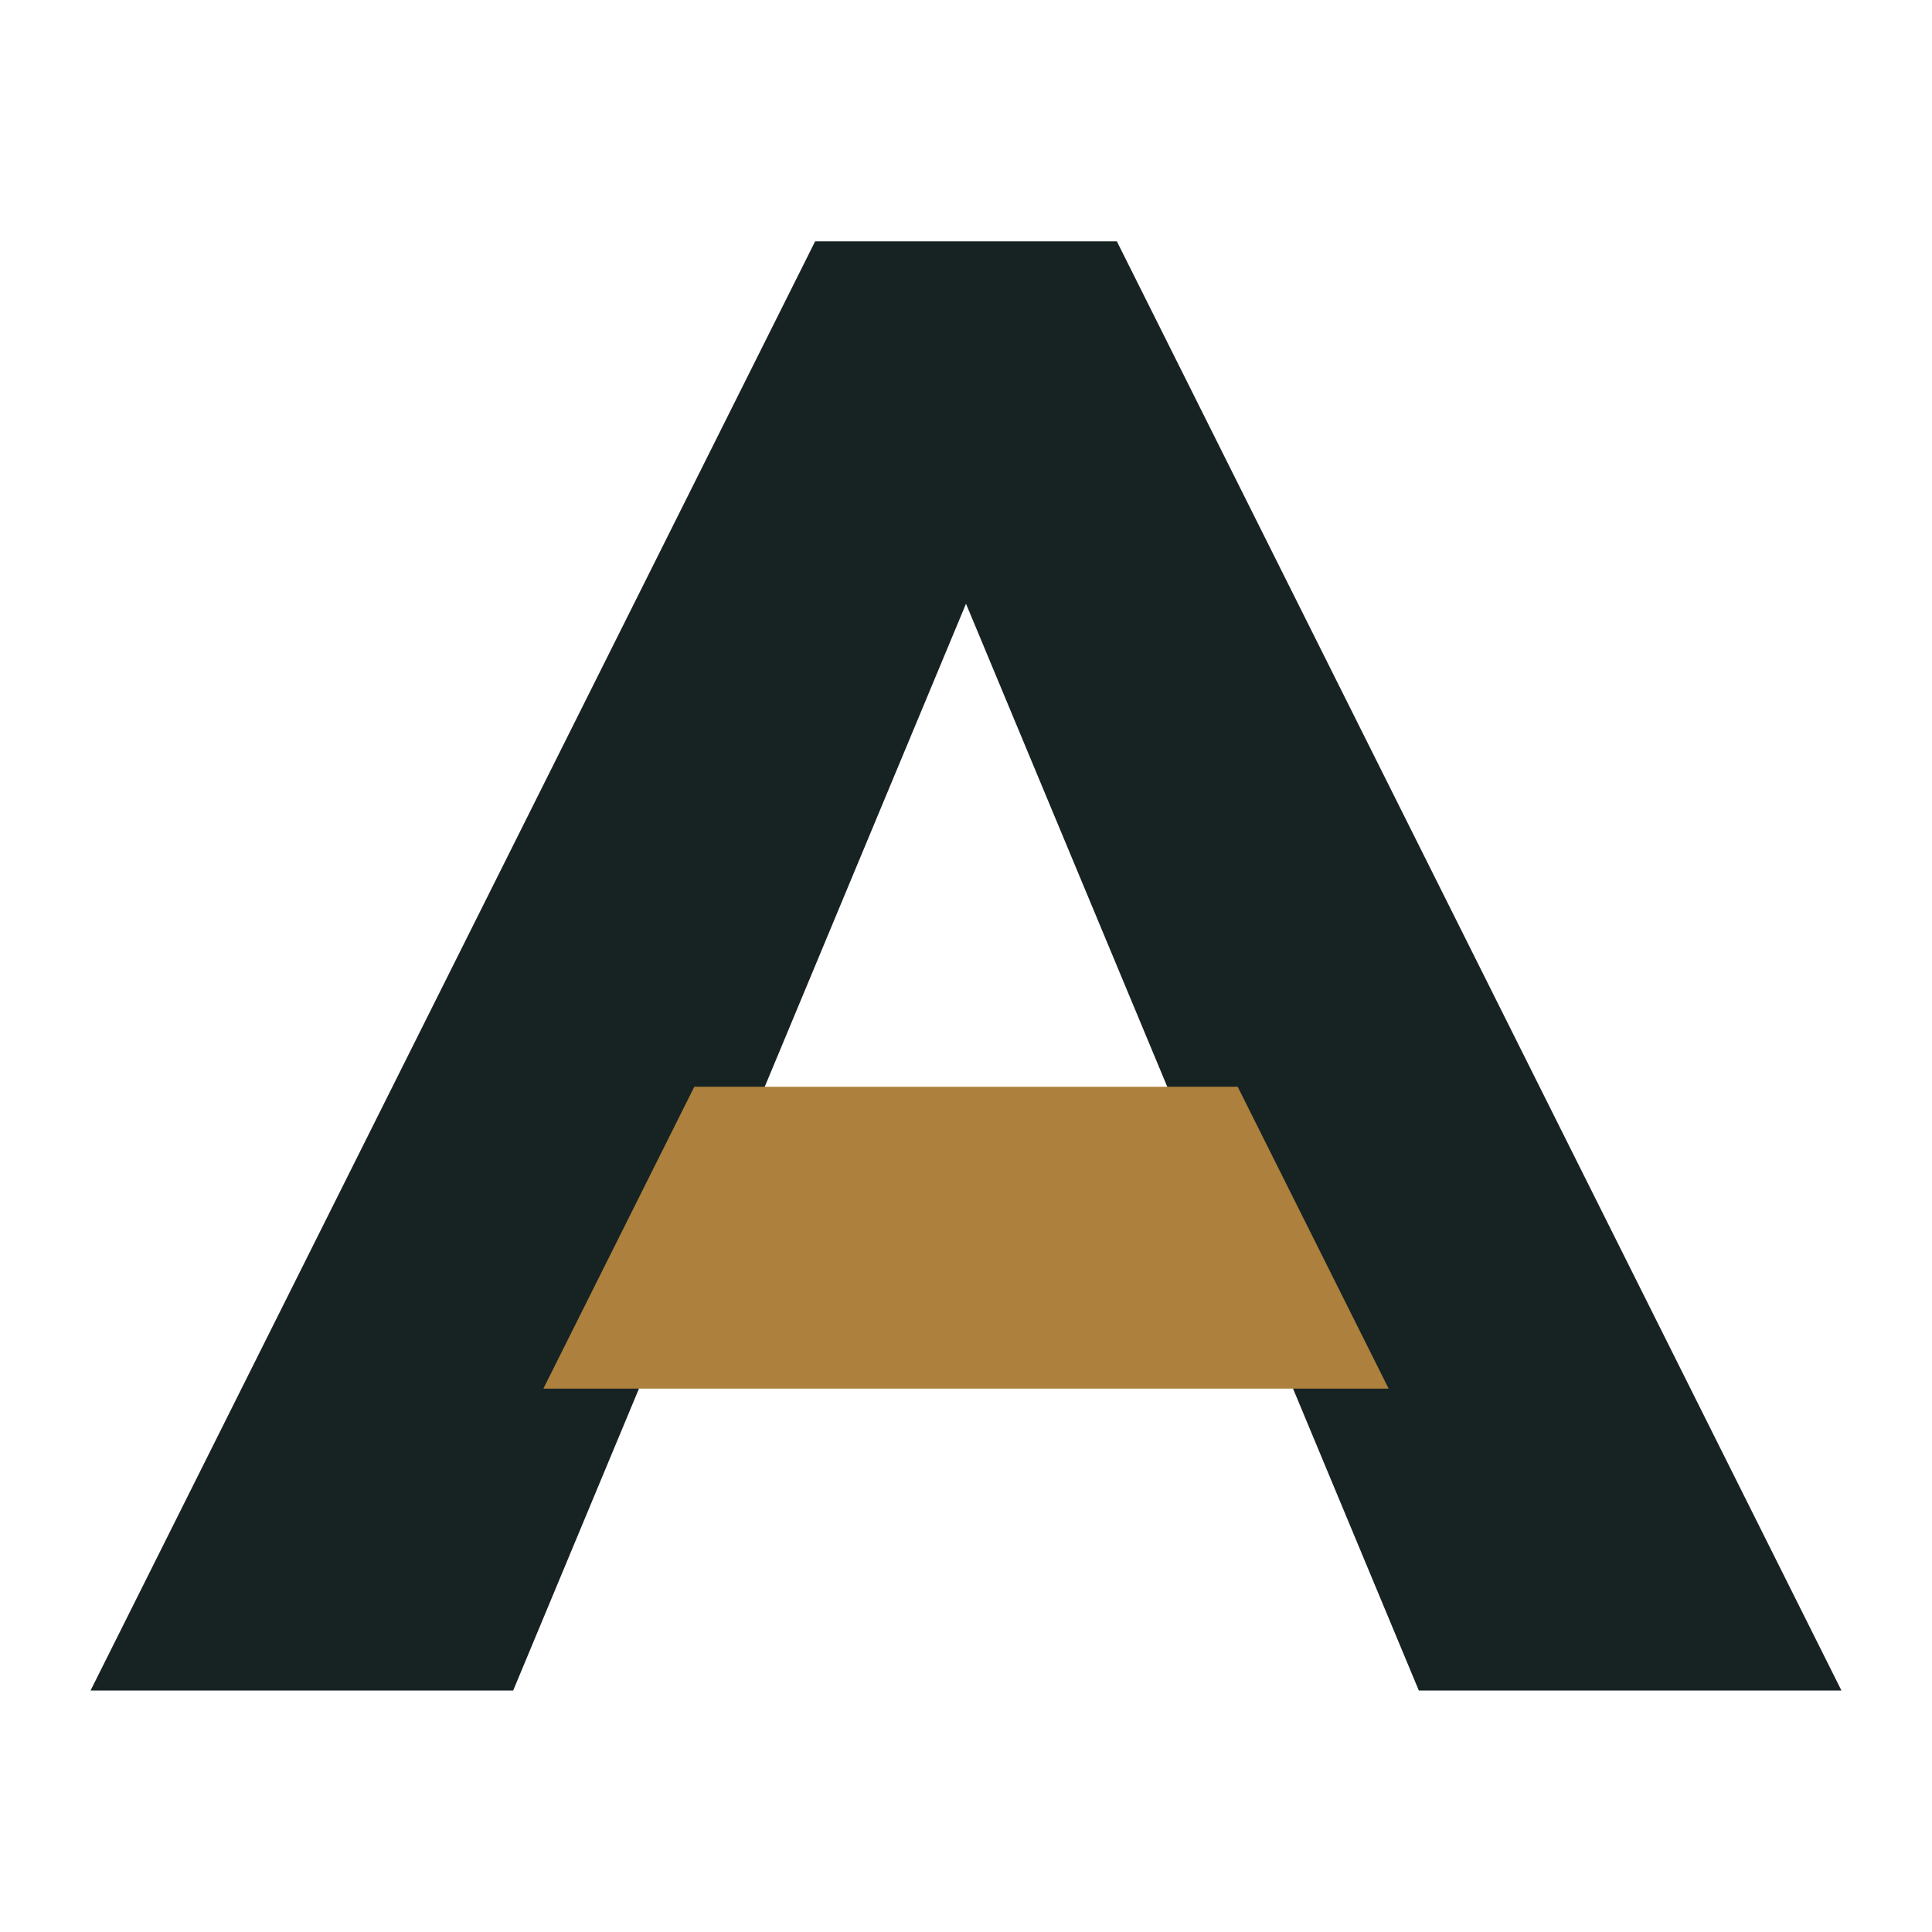
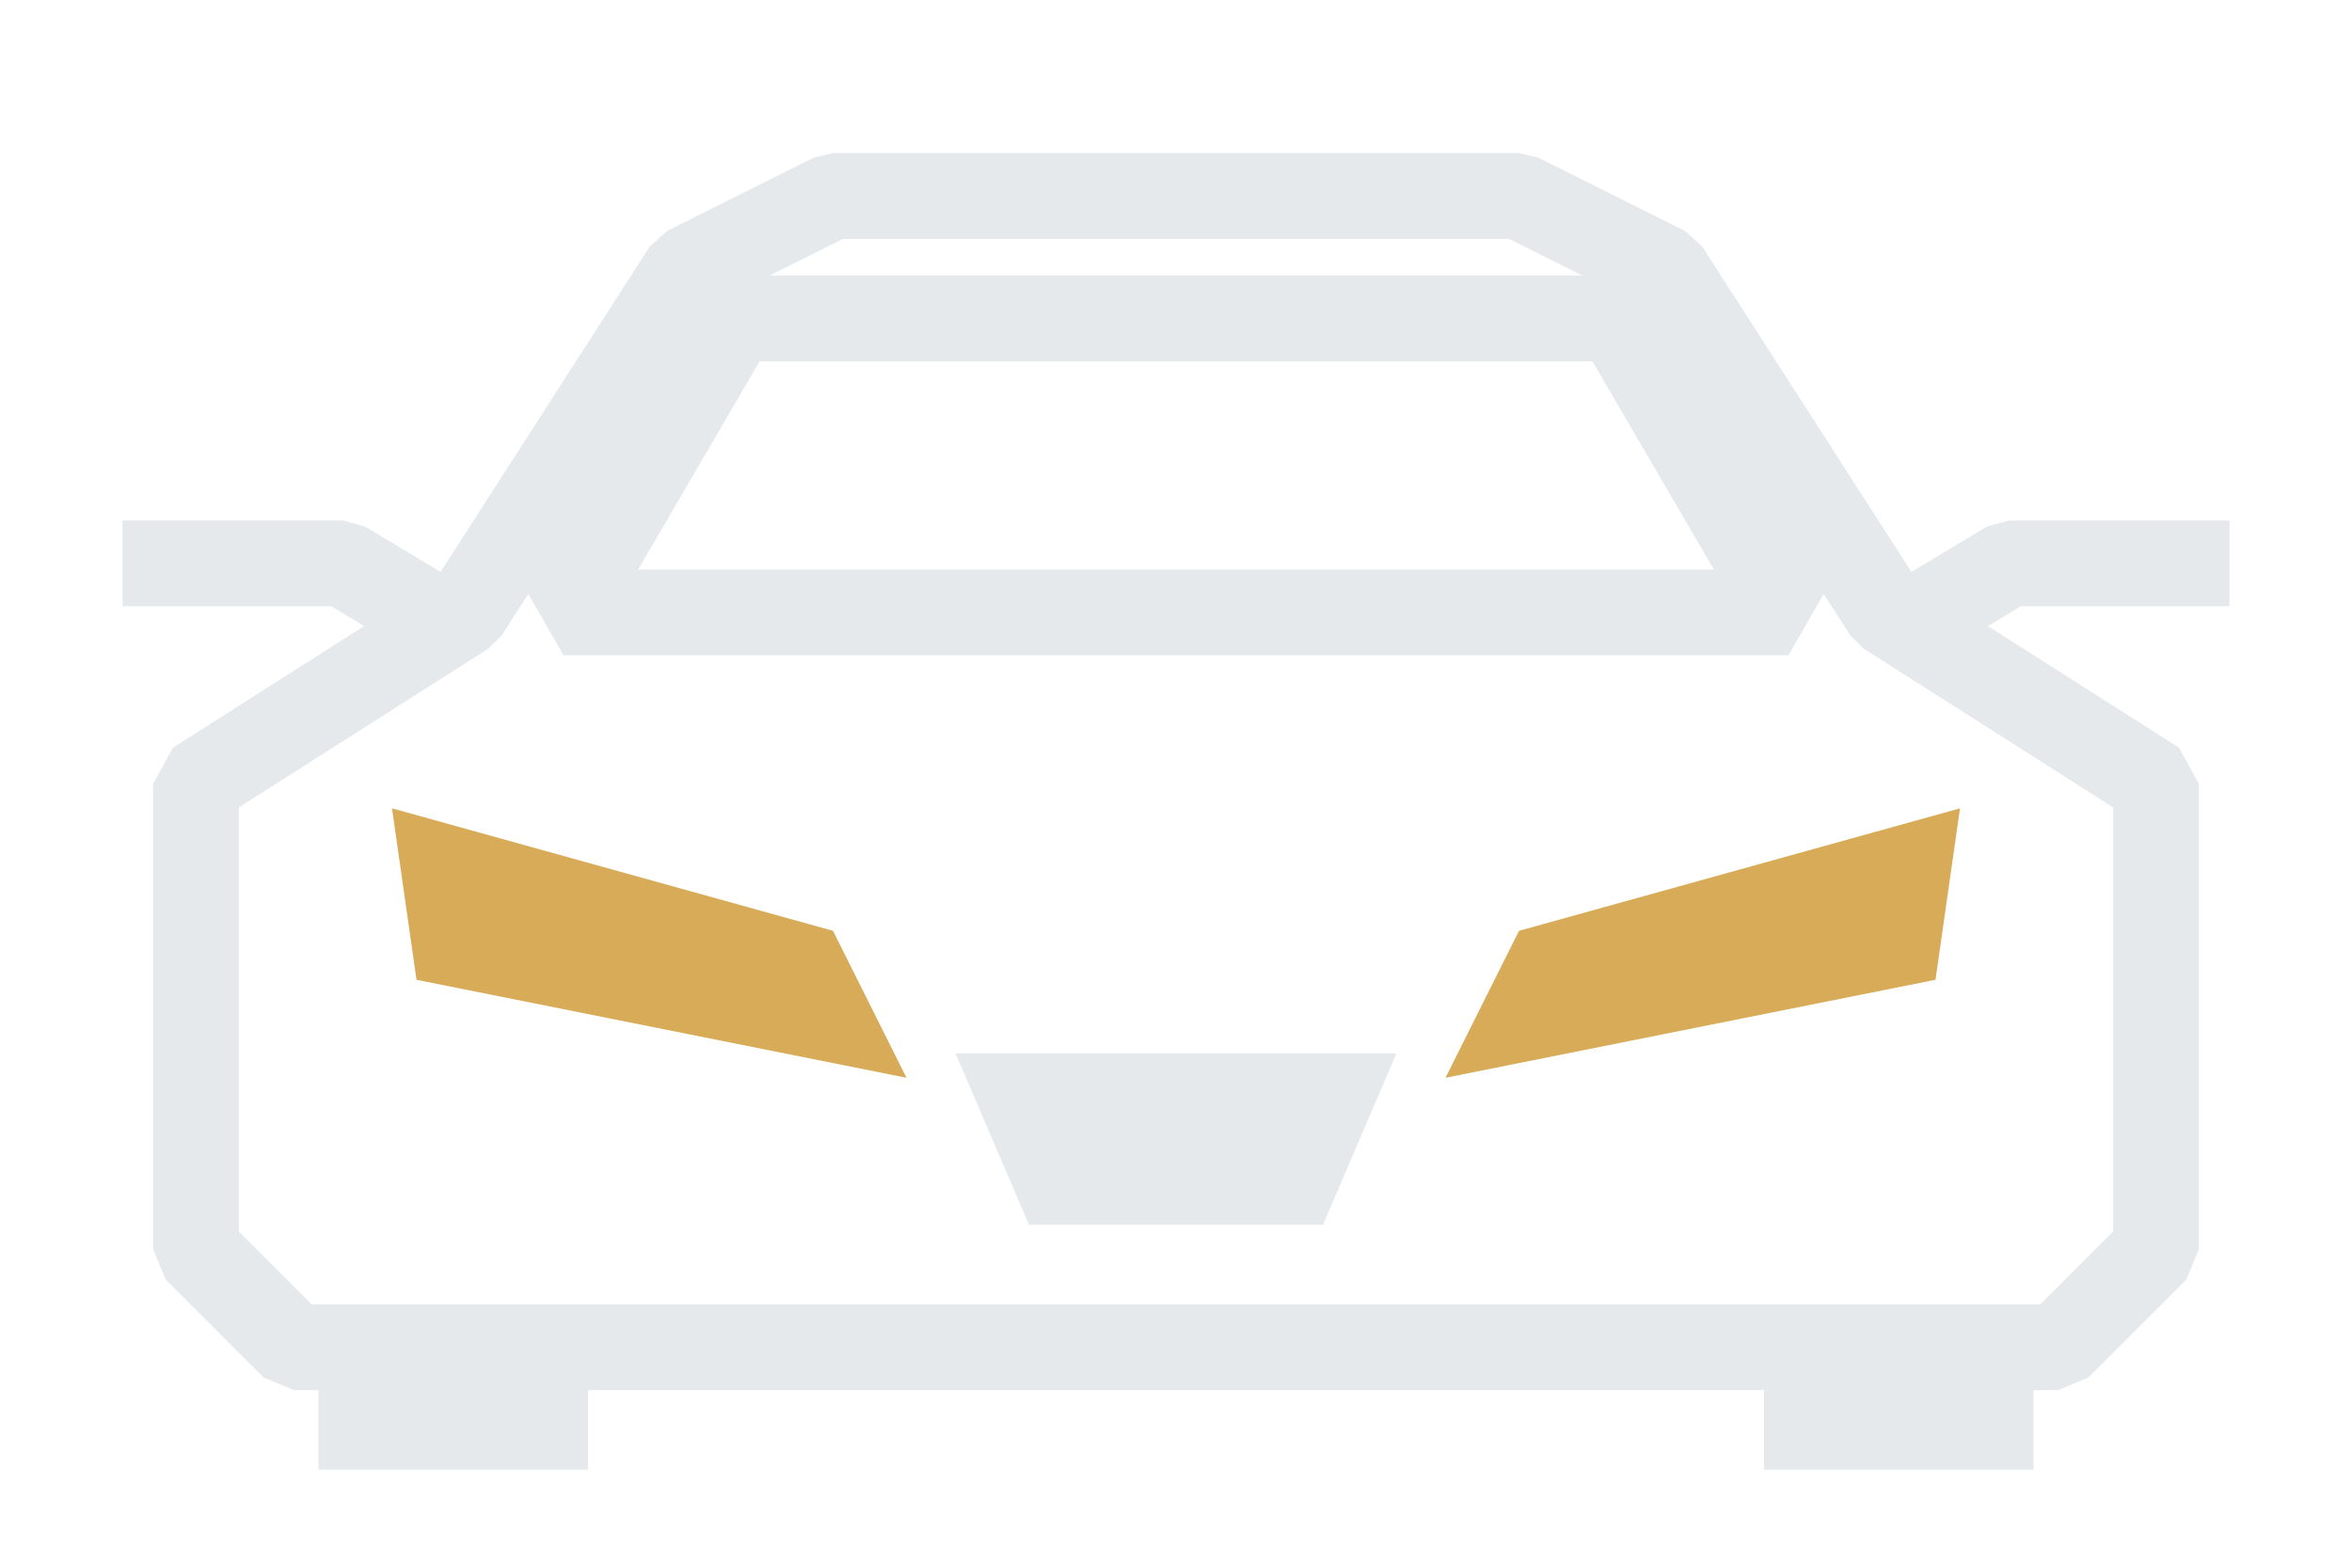
- <svg xmlns="http://www.w3.org/2000/svg" width="64" height="64" viewBox="0 0 64 64" role="img" aria-labelledby="symbol-title symbol-desc">
-   <path fill="#172322" d="M27 8h10L17 56H3L27 8Z" />
-   <path fill="#172322" d="m37 8 24 48H47L27 8h10Z" />
-   <path fill="#ad813d" d="M23 36h18l5 10H18l5-10Z" />
+ <svg xmlns="http://www.w3.org/2000/svg" width="96" height="64" viewBox="0 0 96 64" role="img" aria-labelledby="symbol-title symbol-desc">
+   <g fill="none" stroke="#e5e9ec" stroke-width="3.5" stroke-linejoin="bevel">
+     <path d="m8 32 11-7 9-14 6-3h28l6 3 9 14 11 7v19l-4 4H12l-4-4V32Z" />
+     <path d="m23 25 7-12h36l7 12H23Z" />
+     <path d="M5 23h9l5 3m72-3h-9l-5 3" />
+   </g>
+   <path fill="#d8ab58" d="m16 33 18 5 3 6-20-4-1-7Zm64 0-18 5-3 6 20-4 1-7Z" />
+   <path fill="#e5e9ec" d="M39 43h18l-3 7H42l-3-7ZM13 55h11v5H13zm59 0h11v5H72z" />
</svg>
